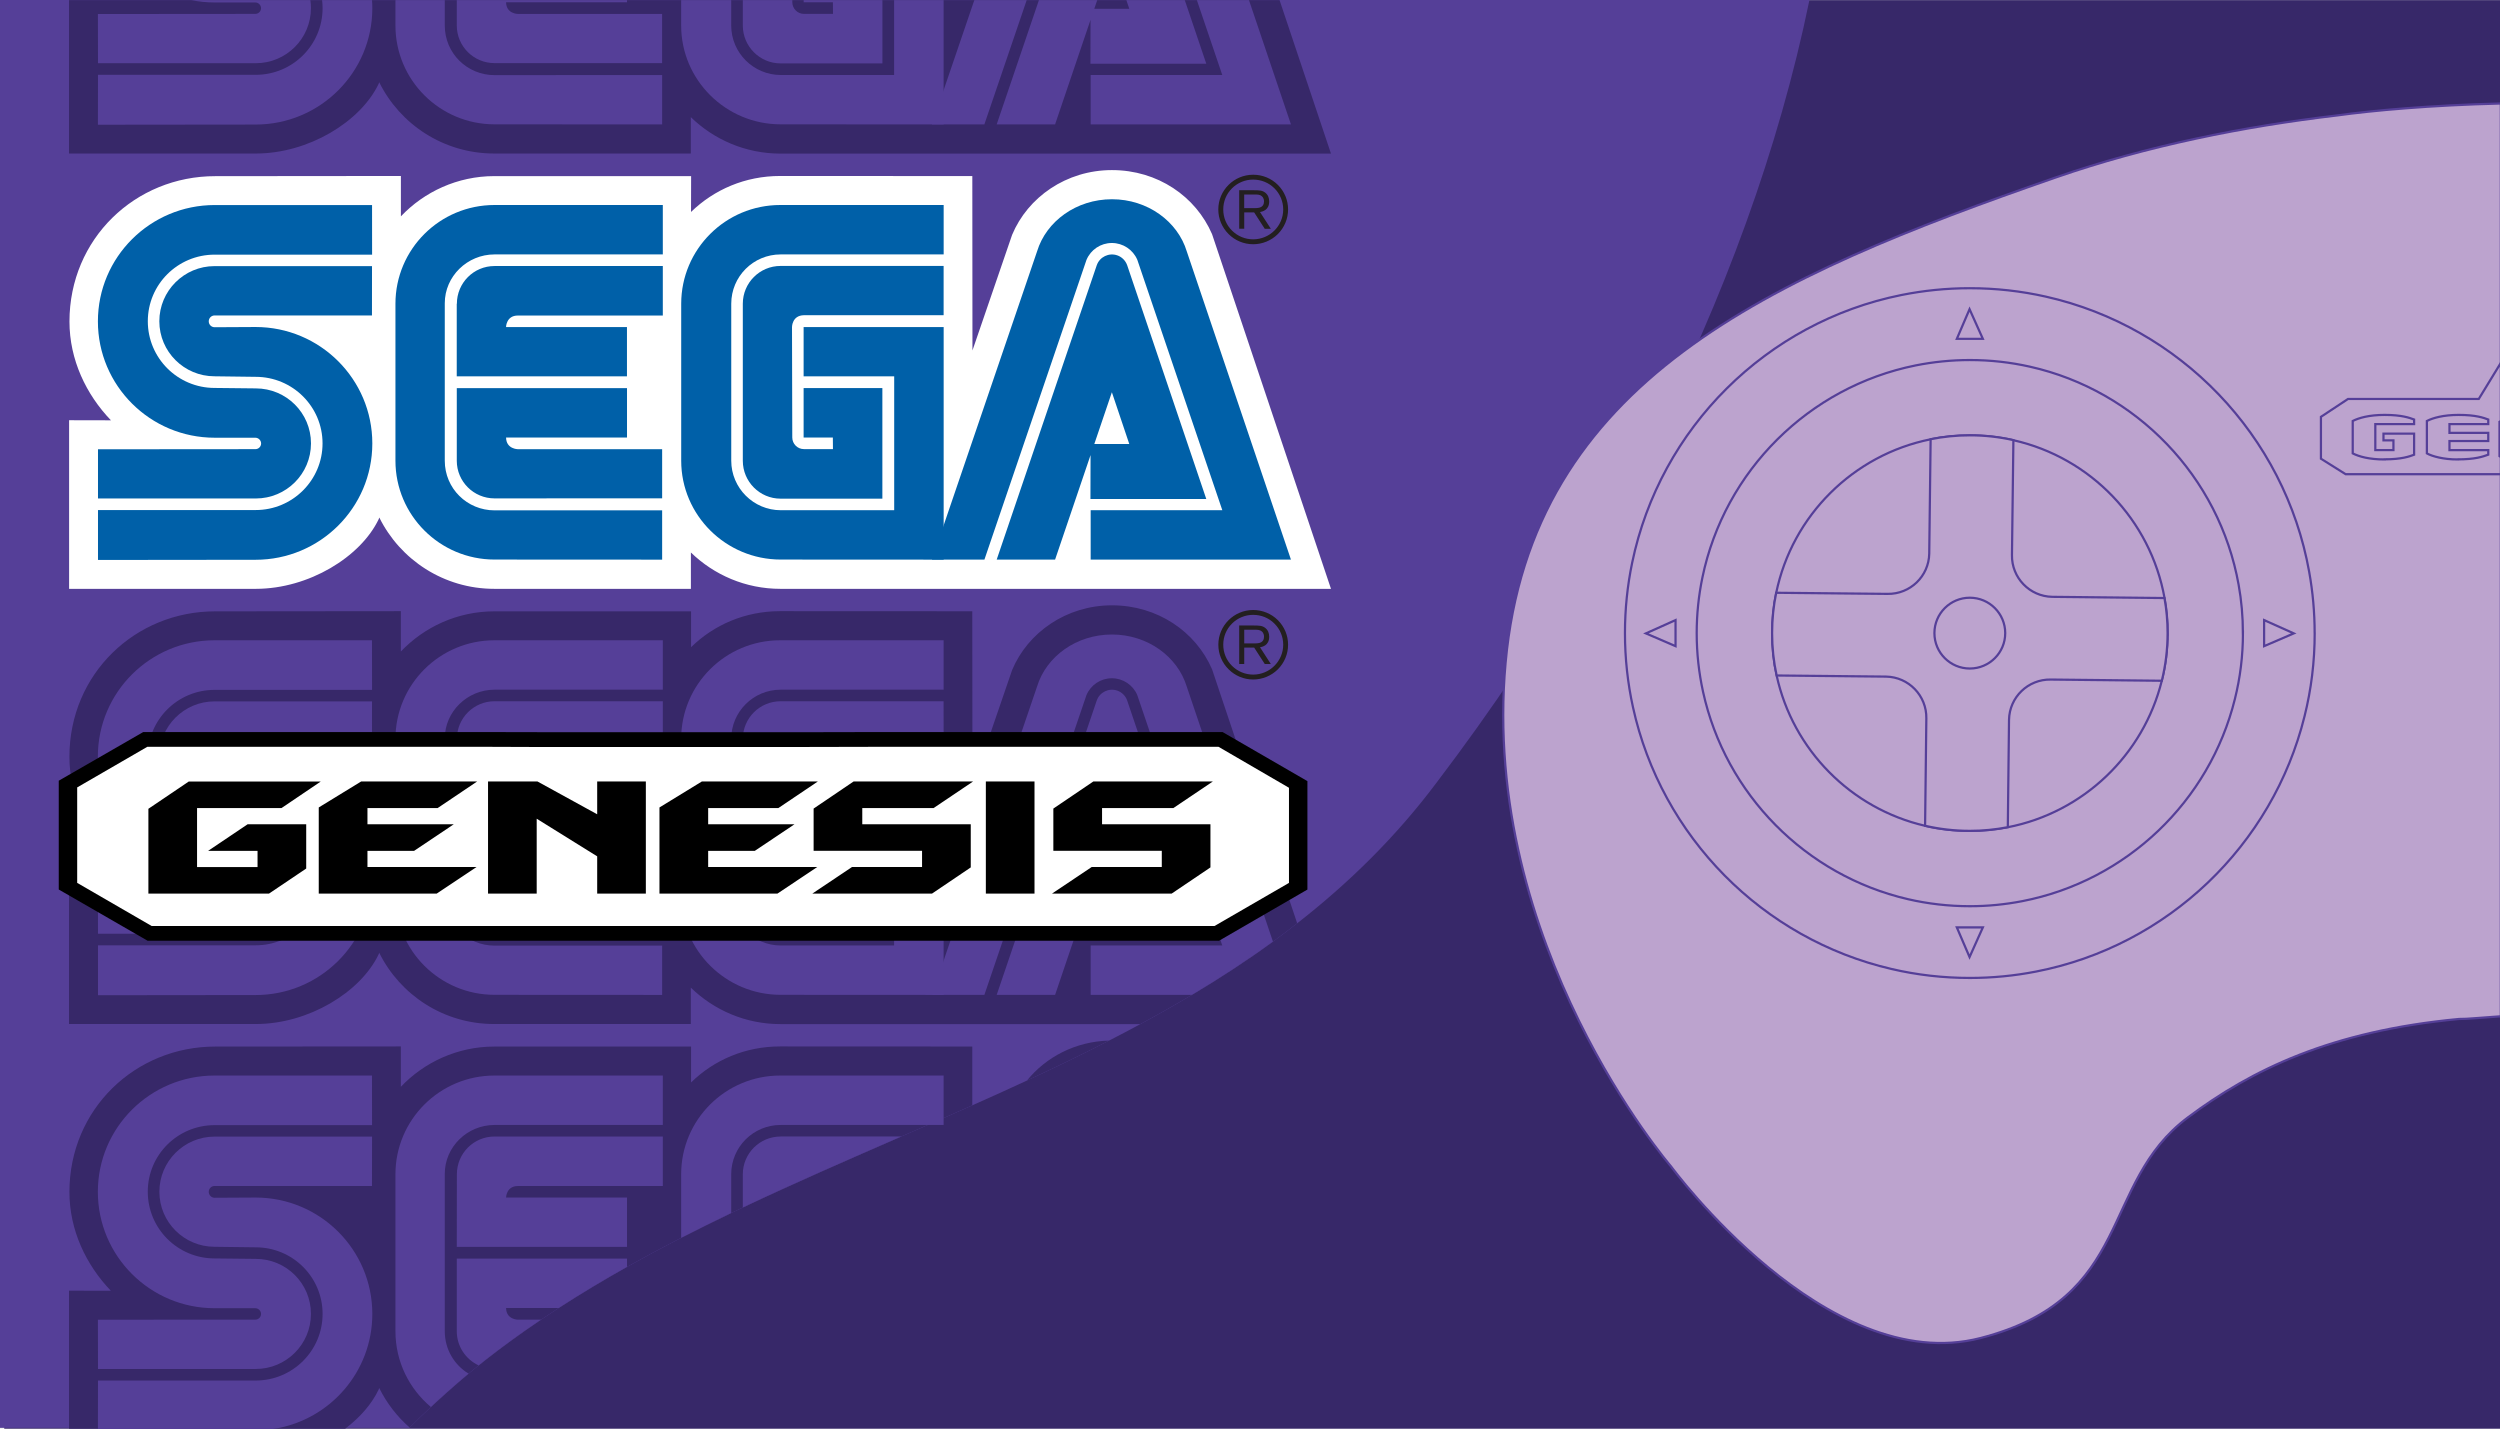
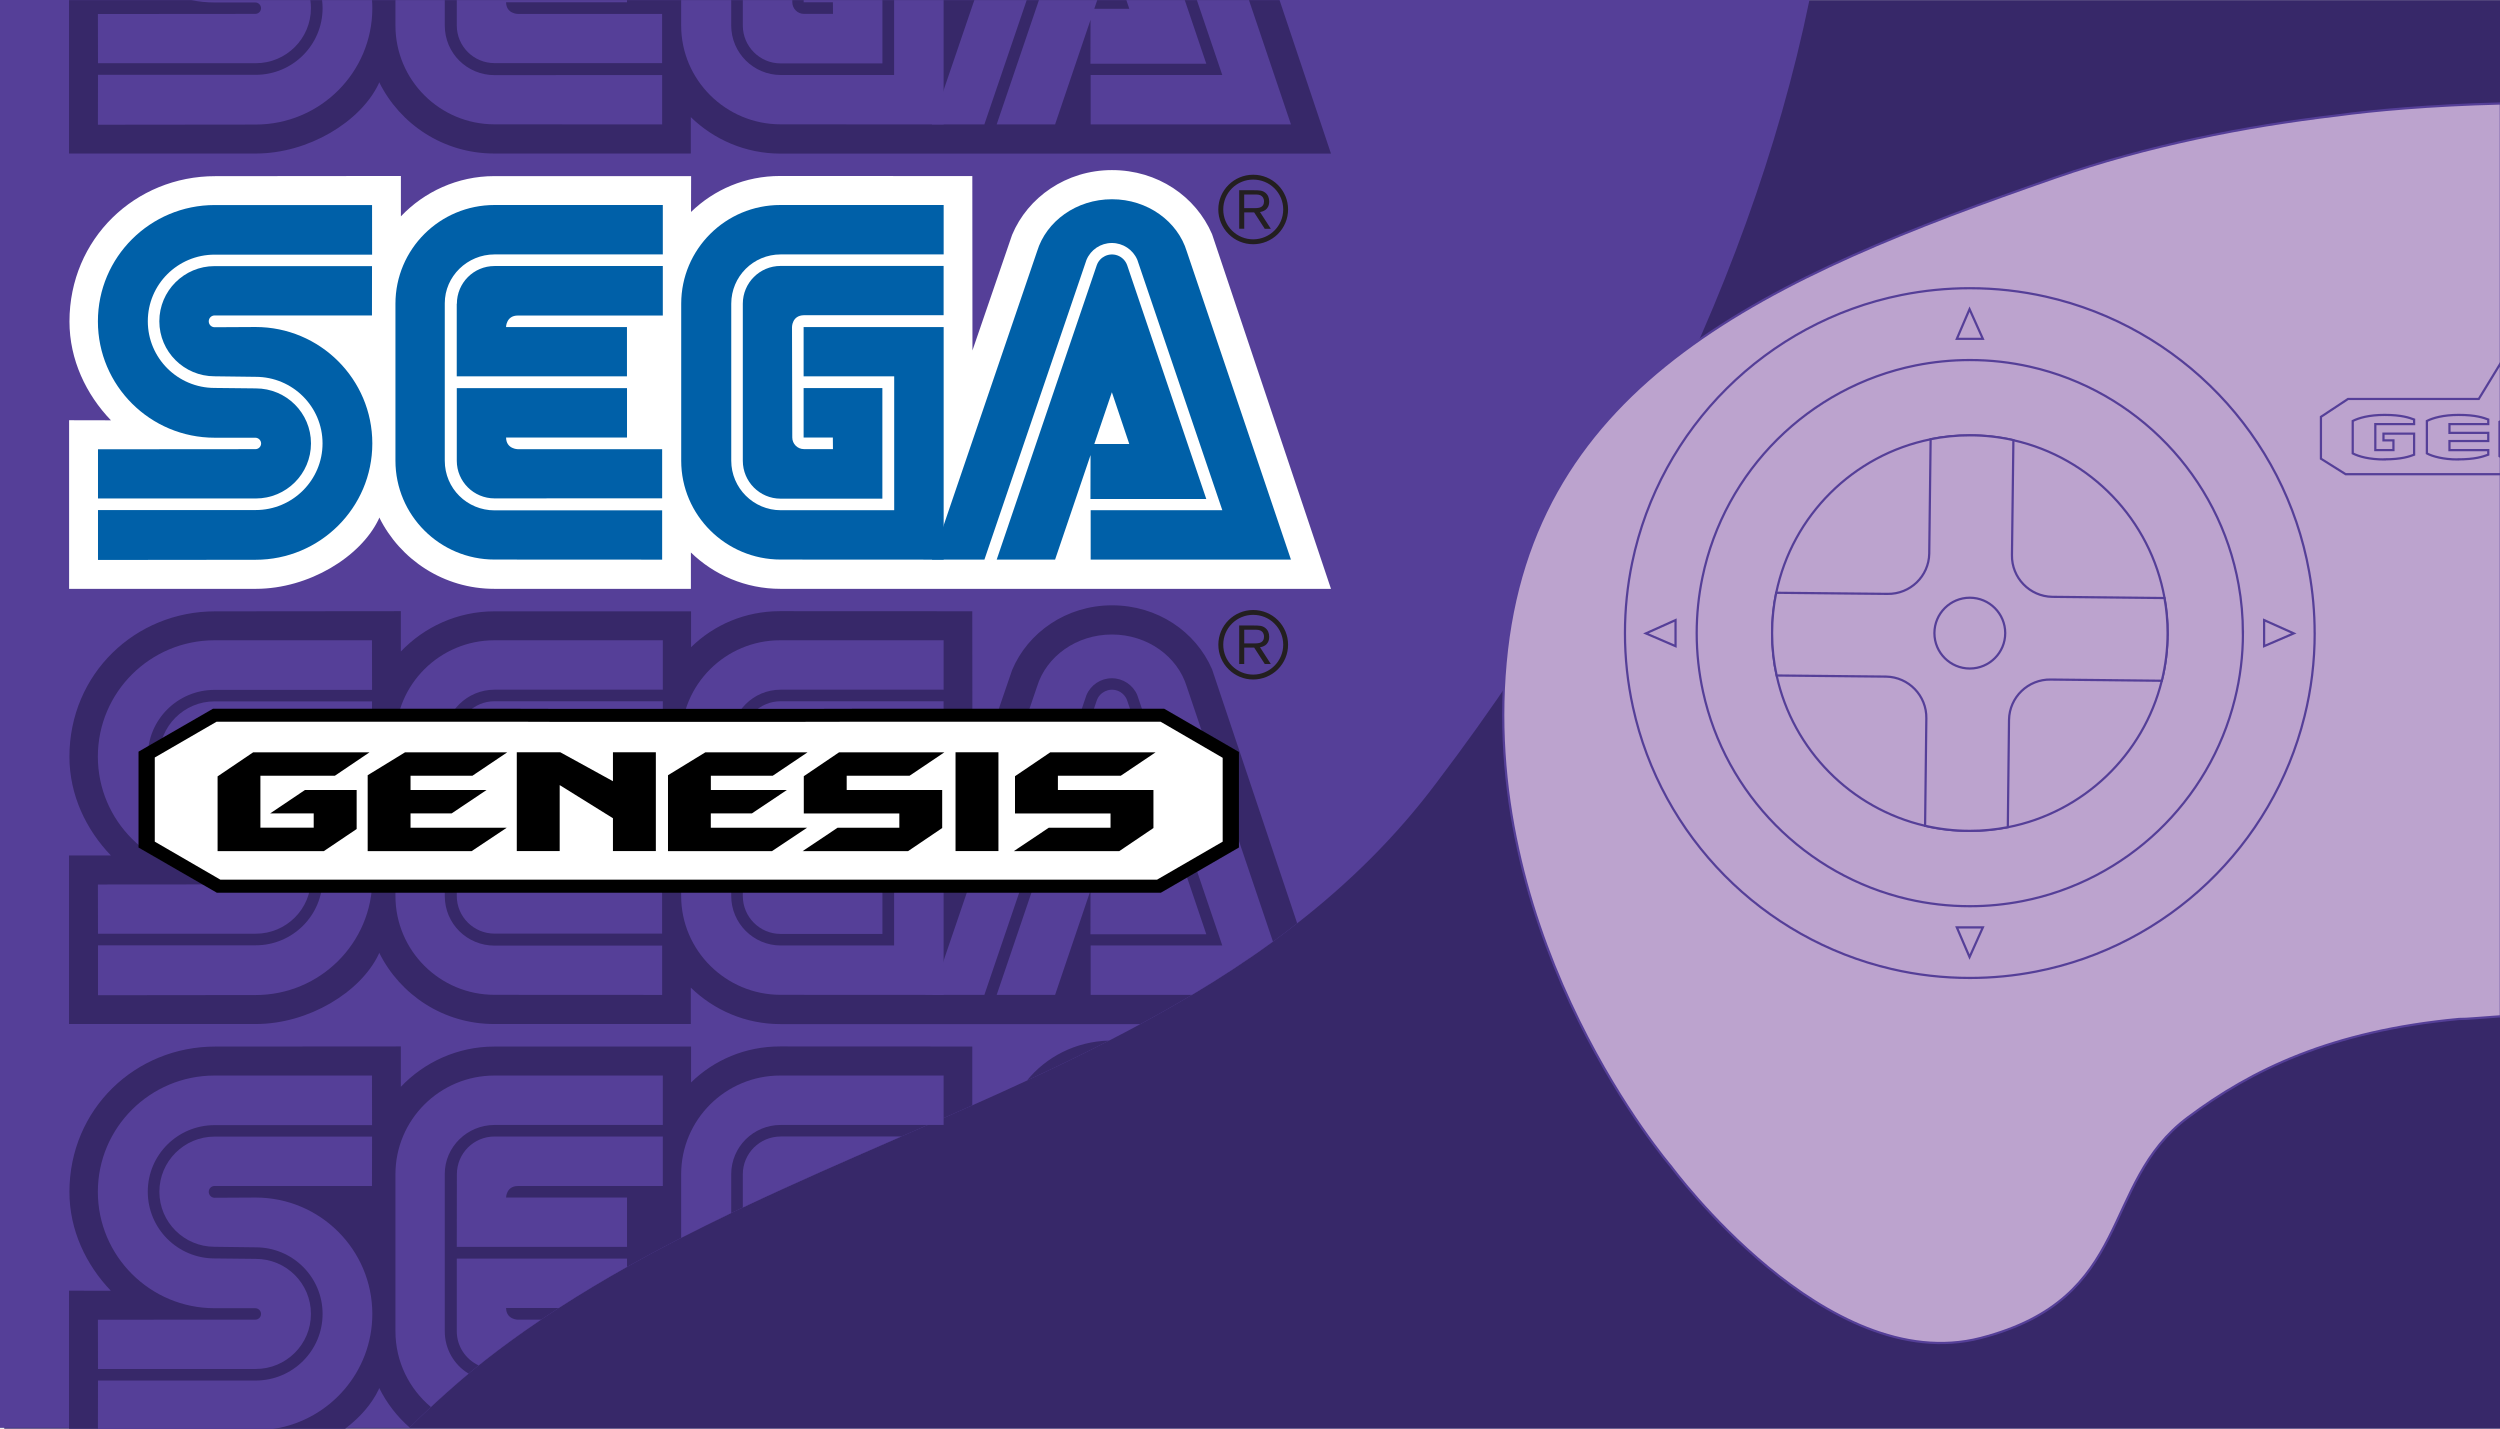
<svg xmlns="http://www.w3.org/2000/svg" id="Layer_1" data-name="Layer 1" viewBox="0 0 560 320">
  <defs>
-     <style>
-       .cls-1 {
-         fill: #372869;
-       }
- 
-       .cls-2, .cls-3 {
-         fill: #fff;
-       }
- 
-       .cls-3, .cls-4 {
-         fill-rule: evenodd;
-       }
- 
-       .cls-5 {
-         fill: #231f20;
-       }
- 
-       .cls-6 {
-         fill: #0060a8;
-       }
- 
-       .cls-7 {
-         fill: #bca3ce;
-         stroke: #553f98;
-         stroke-miterlimit: 10;
-         stroke-width: .5px;
-       }
- 
-       .cls-8 {
-         fill: #553f98;
-       }
-     </style>
+     <style>.cls-1{fill:#372869}.cls-4{fill-rule:evenodd}.cls-5{fill:#231f20}.cls-6{fill:#0060a8}.cls-7{fill:#bca3ce;stroke:#553f98;stroke-miterlimit:10;stroke-width:.5px}.cls-8{fill:#553f98}</style>
  </defs>
-   <rect class="cls-1" x=".95" y=".03" width="559.24" height="320" />
-   <path class="cls-8" d="M405.33-.07c-3.45,16.81-8.27,33.52-14.21,49.97-.77,2.13-1.56,4.26-2.37,6.39-3.15,8.31-6.59,16.53-10.28,24.66-5.58,12.29-11.73,24.36-18.35,36.11-.67,1.18-1.34,2.37-2.03,3.55-.49.88-1,1.74-1.5,2.61h-.01c-10.64,18.3-22.38,35.76-34.79,52.09-9.13,12.19-19.67,22.5-31.22,31.51-1.78,1.4-3.59,2.76-5.43,4.1-5.84,4.25-11.9,8.2-18.15,11.93-3.79,2.26-7.64,4.44-11.55,6.55-2.32,1.26-4.66,2.49-7.01,3.69-6.03,3.11-12.18,6.07-18.39,8.95-4.05,1.88-8.14,3.73-12.24,5.55-2.14.95-4.28,1.9-6.43,2.85-1.18.51-2.36,1.03-3.55,1.55-1.97.86-3.94,1.72-5.92,2.58-11.89,5.19-23.82,10.37-35.51,15.91-.87.41-1.74.83-2.6,1.24-3.77,1.81-7.51,3.66-11.21,5.55-4.09,2.1-8.14,4.27-12.13,6.51-5.2,2.92-10.31,5.98-15.3,9.21-1.33.86-2.65,1.73-3.96,2.62-.24.15-.47.31-.7.47-3.92,2.65-7.76,5.44-11.5,8.36-.6.46-1.19.93-1.77,1.41-.43.33-.85.68-1.28,1.03-.33.27-.66.54-.98.81-1.63,1.36-3.24,2.75-4.84,4.19-1.21,1.07-2.41,2.17-3.6,3.29-1.6,1.49-3.19,3.03-4.76,4.6-.02.02-.05.05-.07.07H-.19V-.07h405.52Z" />
-   <g>
-     <path class="cls-2" d="M154.74,123.74c5.19,5.04,12.27,8.16,20.07,8.16h123.33s-26.64-79.45-26.64-79.45c-3.64-8.44-12.17-14.35-22.42-14.35s-18.87,6.1-22.37,14.51l-8.88,25.89-.03-39.06-43.07-.02c-7.79,0-14.78,3.04-19.94,8.06l.02-8.03h-44.1c-8.21,0-15.68,3.5-20.91,9.01v-9.04l-41.56.04c-17.94-.02-32.66,14.01-32.68,32.55,0,8.59,3.75,16.37,9.29,22.14l-9.37-.02v37.77h41.88c11.77-.02,23.43-7.12,27.48-15.63l.12-.35c4.68,9.46,14.45,15.98,25.76,15.98h44.04v-8.16" />
-     <g>
-       <path class="cls-6" d="M21.93,125.43l35.31-.04c14.45,0,26.16-11.67,26.16-26.06s-11.71-26.08-26.16-26.08l-9.17.05c-.72,0-1.31-.59-1.31-1.32s.59-1.32,1.31-1.32h35.25s.01-11.05.01-11.05h-35.27c-6.82,0-12.37,5.54-12.37,12.35s5.55,12.33,12.37,12.33l9.21.12c8.28,0,14.98,6.68,14.98,14.91s-6.7,14.93-14.98,14.93H21.95v11.18Z" />
-       <path class="cls-6" d="M21.95,111.66h35.34c6.84,0,12.37-5.52,12.37-12.34s-5.53-12.32-12.37-12.32l-9.21-.1c-8.26,0-14.97-6.68-14.97-14.94s6.71-14.92,14.97-14.92h35.27s-.01-11.11-.01-11.11h-35.25c-14.43,0-26.16,11.66-26.16,26.06s11.72,26.06,26.16,26.06h9.12c.69.01,1.28.58,1.28,1.29s-.59,1.27-1.28,1.27l-35.26.03v11.02ZM110.78,114.32c-6.13,0-11.15-4.88-11.15-11.12v-35.28c0-6,5.02-10.93,11.15-10.93h37.69s0-11.07,0-11.07h-37.69c-12.27,0-22.2,9.9-22.2,22.12v35.16c0,12.22,9.94,22.14,22.2,22.14l37.54.02v-11.05s-37.54.01-37.54.01Z" />
-       <path class="cls-6" d="M102.34,68.05c0-4.67,3.76-8.46,8.44-8.46h37.69v11.09h-32.48c-2.6,0-2.64,2.58-2.64,2.58h27.09v11.04h-38.13v-16.26ZM110.78,111.64c-4.67,0-8.46-3.77-8.46-8.43v-16.27h38.13v11.07h-27.09c.04,2.6,2.64,2.61,2.64,2.61h32.32v11s-37.54.02-37.54.02ZM174.89,114.29c-6.1,0-11.09-4.98-11.09-11.09v-35.16c0-6.12,4.95-11.05,11.07-11.05h36.51v-11.07h-36.59c-12.26,0-22.2,9.9-22.2,22.12v35.16c0,12.22,10.02,22.14,22.28,22.14l36.51.02v-52.1h-31.37v11.04h20.29v29.99h-25.39Z" />
-       <path class="cls-6" d="M166.39,103.21c0,4.68,3.79,8.49,8.46,8.49h22.8v-24.78h-17.64v11.08h6.55l.02,2.6h-6.52c-1.42,0-2.59-1.18-2.59-2.6l-.06-24.75s0-2.57,2.62-2.64h31.34v-11.04s-36.52,0-36.52,0c-4.67,0-8.46,3.79-8.46,8.46v35.16M245.67,59.42c.66-1.88,2.72-2.87,4.6-2.22,1.04.36,1.85,1.18,2.22,2.22l17.72,52.36h-25.95l.03-12.32h8.67l-3.9-11.6-12.72,37.49h-13.08l22.41-65.93Z" />
-       <path class="cls-6" d="M273.79,114.29h-29.48v11.06h44.86l-23.33-69.03c-2.04-6.73-8.78-11.69-16.76-11.69s-14.71,4.93-16.77,11.66l-23.55,69.06h11.75l22.86-67.13c.96-2.3,3.2-3.79,5.69-3.79,2.48,0,4.73,1.49,5.7,3.77l19.04,56.09Z" />
-     </g>
-     <path class="cls-5" d="M280.71,54.71c2.07,0,4.06-.82,5.53-2.28,1.47-1.48,2.29-3.43,2.29-5.52s-.82-4.02-2.29-5.5c-1.47-1.46-3.46-2.28-5.53-2.27-4.3,0-7.81,3.48-7.81,7.77,0,2.09.82,4.04,2.3,5.52,1.46,1.46,3.44,2.28,5.5,2.28M274.01,46.91c0-1.78.69-3.47,1.96-4.73,1.26-1.25,2.96-1.96,4.74-1.95,1.8,0,3.49.69,4.76,1.95,1.26,1.25,1.97,2.96,1.97,4.73,0,3.7-3.02,6.7-6.73,6.7-1.78,0-3.47-.69-4.74-1.96-1.28-1.26-1.96-2.94-1.96-4.74Z" />
-     <path class="cls-5" d="M278.71,47.57v3.67h-1.13v-8.63h3.21c1.21.01,1.92.01,2.59.52.65.48.92,1.2.92,2,0,2.02-1.64,2.28-2.06,2.37l2.43,3.75h-1.37l-2.37-3.67h-2.23ZM278.71,46.62h2.29c.37,0,.71,0,1.05-.09.8-.19,1.09-.77,1.09-1.39,0-.23-.02-.81-.52-1.21-.45-.38-1.02-.36-1.69-.36h-2.23v3.05Z" />
-   </g>
-   <g>
-     <path class="cls-1" d="M298.14,34.41h-123.33c-7.81-.01-14.88-3.13-20.07-8.17v8.15h-44.04c-11.31,0-21.08-6.51-25.76-15.97l-.12.35c-4.06,8.51-15.72,15.61-27.48,15.62H15.46S15.46.03,15.46.03h271.16l11.52,34.38Z" />
-     <g>
-       <path class="cls-8" d="M83.4,1.84c0,14.39-11.71,26.06-26.16,26.06l-35.31.04.02-11.18h35.33c8.28,0,14.98-6.69,14.98-14.94,0-.61-.04-1.2-.11-1.79h11.18c.05.6.07,1.2.07,1.81Z" />
-       <path class="cls-8" d="M148.31,16.81l-37.53.02c-6.13,0-11.15-4.89-11.15-11.12V.03h-11.05v5.68c0,12.23,9.93,22.14,22.2,22.14l37.54.02v-11.06ZM69.52.03h-26.65c1.68.34,3.42.52,5.2.52h9.12c.7.01,1.28.58,1.28,1.29s-.58,1.27-1.28,1.27l-35.26.03.02,11.02h35.33c6.84,0,12.37-5.52,12.37-12.34,0-.61-.04-1.2-.13-1.79Z" />
-       <path class="cls-8" d="M200.28.03v16.77h-25.39c-6.11,0-11.1-4.98-11.1-11.09V.03h-11.21v5.68c0,12.23,10.02,22.14,22.28,22.14l36.51.02V.03h-11.09ZM116,3.12s-2.6-.01-2.64-2.61h27.09V.03h-38.13v5.68c0,4.66,3.79,8.43,8.46,8.43h37.53V3.12h-32.31Z" />
-       <path class="cls-8" d="M270.21,14.28L265.39.03h-13.08l.65,1.94h-7.84l.66-1.94h-13.06l-9.46,27.83h13.08l7.94-23.42-.02,9.84h25.95ZM180.02.03v.48h6.55l.02,2.6h-6.52c-1.42,0-2.59-1.18-2.59-2.6V.03h-11.09v5.68c0,4.68,3.79,8.49,8.47,8.49h22.8V.03h-17.64Z" />
-       <polygon class="cls-8" points="218.25 .03 229.98 .03 220.5 27.86 208.76 27.86 211.37 20.2 218.25 .03" />
-       <polygon class="cls-8" points="289.17 27.86 244.31 27.86 244.31 16.8 273.79 16.8 268.1 .03 279.77 .03 289.17 27.86" />
-     </g>
-   </g>
-   <g>
-     <path class="cls-1" d="M290.57,206.82c-1.78,1.4-3.59,2.76-5.43,4.1-5.84,4.25-11.9,8.2-18.15,11.93-3.79,2.26-7.64,4.44-11.55,6.55h-80.63c-7.81,0-14.88-3.13-20.07-8.17v8.15h-44.04c-11.31.01-21.08-6.51-25.76-15.97l-.12.35c-4.06,8.51-15.72,15.61-27.48,15.62H15.46s0-37.76,0-37.76h9.37c-5.53-5.76-9.28-13.54-9.28-22.13.02-18.54,14.74-32.57,32.68-32.55l41.56-.04v9.04c5.23-5.5,12.7-9,20.91-9h44.1v8.03c5.14-5.03,12.14-8.07,19.92-8.07l43.07.02.04,39.06,8.88-25.88c3.5-8.41,12.16-14.51,22.37-14.51s18.79,5.91,22.43,14.35l19.06,56.88Z" />
-     <g>
-       <path class="cls-8" d="M21.93,222.93l35.31-.04c14.45,0,26.16-11.67,26.16-26.06s-11.71-26.08-26.16-26.08l-9.17.05c-.72,0-1.31-.59-1.31-1.32s.59-1.32,1.31-1.32h35.25s.01-11.05.01-11.05h-35.27c-6.82,0-12.37,5.54-12.37,12.35s5.55,12.33,12.37,12.33l9.21.12c8.28,0,14.98,6.68,14.98,14.91s-6.7,14.93-14.98,14.93H21.95v11.18Z" />
-       <path class="cls-8" d="M110.78,154.49h37.69s0-11.07,0-11.07h-37.69c-12.27,0-22.2,9.9-22.2,22.13v35.15c0,12.23,9.93,22.14,22.2,22.14l37.54.02v-11.05s-37.54.01-37.54.01c-6.13,0-11.15-4.88-11.15-11.12v-35.28c0-5.99,5.02-10.93,11.15-10.93ZM57.28,184.49l-9.21-.1c-8.27,0-14.97-6.68-14.97-14.94s6.7-14.92,14.97-14.92h35.27s-.02-11.11-.02-11.11h-35.25c-14.43,0-26.15,11.66-26.15,26.06s11.72,26.06,26.15,26.06l9.12.02c.7,0,1.28.56,1.28,1.28s-.58,1.26-1.28,1.26l-35.26.03.02,11.02h35.33c6.84,0,12.37-5.52,12.37-12.34s-5.53-12.32-12.37-12.32Z" />
-       <path class="cls-8" d="M174.86,154.49h36.51v-11.07h-36.6c-12.26,0-22.19,9.9-22.19,22.13v35.15c0,12.23,10.02,22.14,22.28,22.14l36.51.02v-52.1h-31.38v11.04h20.29v29.99h-25.39c-6.11,0-11.1-4.98-11.1-11.09v-35.15c0-6.12,4.96-11.06,11.07-11.06ZM116,198.11s-2.6-.01-2.64-2.61h27.09v-11.07h-38.13v16.27c0,4.66,3.79,8.43,8.46,8.43h37.53v-11.02h-32.31ZM116,168.18h32.47v-11.1h-37.69c-4.68,0-8.44,3.79-8.44,8.47l-.02,16.25h38.13v-11.04h-27.09s.04-2.58,2.64-2.58Z" />
-       <path class="cls-8" d="M270.21,209.27l-17.72-52.35c-.36-1.04-1.18-1.85-2.21-2.22-1.89-.66-3.95.34-4.61,2.22l-22.41,65.93h13.08l7.94-23.42-.02,9.84h25.95ZM249.06,185.35l3.9,11.61h-7.84l3.94-11.61ZM180.02,195.5h6.55l.02,2.6h-6.52c-1.42,0-2.59-1.18-2.59-2.6l-.06-24.75s0-2.57,2.62-2.64h31.34l-.02-11.03h-36.5c-4.68,0-8.47,3.79-8.47,8.47v35.15c0,4.69,3.79,8.5,8.47,8.5h22.8v-24.78h-17.64v11.08Z" />
-       <path class="cls-8" d="M285.14,210.92c-5.84,4.25-11.9,8.2-18.15,11.93h-22.68v-11.06h29.48l-19.04-56.09c-.97-2.28-3.21-3.77-5.7-3.77s-4.73,1.49-5.69,3.79l-22.86,67.13h-11.74l2.61-7.66,20.93-61.4c2.06-6.73,8.78-11.66,16.77-11.66s14.72,4.95,16.77,11.69l19.3,57.1Z" />
-     </g>
-     <path class="cls-5" d="M286.24,138.91c-1.47-1.46-3.46-2.27-5.53-2.27-4.29,0-7.8,3.48-7.8,7.77,0,2.09.81,4.04,2.3,5.52,1.46,1.46,3.44,2.28,5.5,2.28s4.06-.82,5.53-2.28c1.47-1.48,2.29-3.43,2.29-5.52s-.82-4.02-2.29-5.5ZM280.71,151.11c-1.78,0-3.46-.7-4.74-1.96-1.28-1.27-1.96-2.95-1.96-4.74s.69-3.47,1.96-4.73c1.26-1.26,2.97-1.96,4.74-1.95,1.81,0,3.49.68,4.76,1.95,1.26,1.25,1.97,2.95,1.97,4.73,0,3.69-3.02,6.7-6.73,6.7Z" />
-     <path class="cls-5" d="M282.24,144.99c.42-.08,2.06-.34,2.06-2.36,0-.8-.27-1.52-.92-2-.67-.51-1.38-.51-2.59-.52h-3.21v8.63h1.13v-3.67h2.23l2.37,3.67h1.36l-2.43-3.75ZM281.01,144.12h-2.3v-3.06h2.23c.67,0,1.24-.01,1.69.37.49.4.51.98.51,1.21,0,.62-.28,1.2-1.08,1.39-.34.09-.69.09-1.05.09Z" />
-   </g>
-   <g>
-     <path class="cls-1" d="M217.8,247.59c-2.14.95-4.28,1.9-6.43,2.85v1.55h-3.55c-1.97.86-3.94,1.72-5.92,2.58-11.89,5.19-23.82,10.37-35.51,15.91-.87.41-1.74.83-2.6,1.24-3.77,1.81-7.51,3.66-11.21,5.55-4.09,2.1-8.14,4.27-12.13,6.51-5.2,2.92-10.31,5.98-15.3,9.21-1.33.86-2.65,1.73-3.96,2.62-.24.15-.47.31-.7.47-3.92,2.65-7.76,5.44-11.5,8.36-.6.46-1.19.93-1.77,1.41-.43.33-.85.68-1.28,1.03-.33.27-.66.54-.98.81-1.63,1.36-3.24,2.75-4.84,4.19-1.21,1.07-2.41,2.17-3.6,3.29-1.6,1.49-3.19,3.03-4.76,4.6-2.82-2.46-5.15-5.48-6.82-8.86l-.12.35c-1.5,3.15-4.05,6.11-7.26,8.58-.08.06-.17.13-.25.19h-15.75c-1.4.24-2.85.36-4.32.36l-35.31.03v-.39h-6.47v-30.92l9.37.02c-5.53-5.77-9.28-13.56-9.28-22.14.02-18.55,14.74-32.57,32.68-32.56l41.56-.03v9.04c5.23-5.5,12.7-9.01,20.91-9.01h44.1v8.03c5.14-5.02,12.14-8.06,19.92-8.06l43.07.02v13.17Z" />
-     <path class="cls-1" d="M248.43,233.09c-6.03,3.11-12.18,6.07-18.39,8.95,4.25-5.26,10.87-8.76,18.39-8.95Z" />
-     <g>
-       <path class="cls-8" d="M83.4,294.33c0,12.91-9.44,23.65-21.84,25.7-1.4.24-2.85.36-4.32.36l-35.31.03v-.39l.02-10.79h35.33c8.28,0,14.98-6.69,14.98-14.93s-6.7-14.91-14.98-14.91l-9.21-.12c-6.82,0-12.37-5.52-12.37-12.33s5.55-12.35,12.37-12.35h35.27l-.02,11.06h-35.25c-.72-.01-1.31.58-1.31,1.31s.59,1.33,1.31,1.33l9.17-.05c14.45,0,26.16,11.67,26.16,26.08Z" />
-       <path class="cls-8" d="M57.28,281.99l-9.21-.1c-8.27,0-14.97-6.69-14.97-14.95s6.7-14.91,14.97-14.91h35.27s-.02-11.11-.02-11.11h-35.25c-14.43,0-26.15,11.66-26.15,26.05s11.72,26.07,26.15,26.07h9.12c.7.01,1.28.58,1.28,1.29s-.58,1.27-1.28,1.27l-35.26.02.02,11.03h35.33c6.84,0,12.37-5.52,12.37-12.34s-5.53-12.32-12.37-12.32ZM110.78,240.92c-12.27,0-22.2,9.9-22.2,22.12v35.16c0,6.81,3.09,12.9,7.94,16.97,1.19-1.12,2.39-2.22,3.6-3.29,1.6-1.44,3.21-2.83,4.84-4.19-3.19-1.93-5.33-5.42-5.33-9.49v-35.28c0-6,5.02-10.93,11.15-10.93h37.69s0-11.07,0-11.07h-37.69Z" />
-       <path class="cls-8" d="M116,265.67h32.47v-11.09h-37.69c-4.68,0-8.44,3.79-8.44,8.46l-.02,16.26h38.13v-11.05h-27.09s.04-2.58,2.64-2.58ZM102.32,281.93v16.27c0,3.39,2.01,6.31,4.9,7.65.58-.48,1.17-.95,1.77-1.41,3.74-2.92,7.58-5.71,11.5-8.36.23-.16.46-.32.7-.47h-5.19s-2.6-.01-2.64-2.62h11.79c4.99-3.23,10.1-6.29,15.3-9.21v-1.85h-38.13ZM174.77,240.92c-12.26,0-22.19,9.9-22.19,22.12v14.23c3.7-1.89,7.44-3.74,11.21-5.55v-8.68c0-6.12,4.96-11.05,11.07-11.05h36.51v-11.07h-36.6Z" />
-       <path class="cls-8" d="M174.86,254.58c-4.68,0-8.47,3.79-8.47,8.46v7.44c11.69-5.54,23.62-10.72,35.51-15.91h-27.04Z" />
-     </g>
-   </g>
-   <g>
-     <path class="cls-4" d="M273.04,210.74l19.82-11.48v-24.29l-19-10.99h-77.65l-13.96.03h-59.72l-14.04-.03H32.08l-18.92,10.9v24.37l19.91,11.48h239.96Z" />
-     <path class="cls-3" d="M17.3,197.77l16.68,9.66h238.06l16.69-9.66v-21.31l-15.77-9.17h-78.39l-17.27.04h-56.26l-10.82-.04H32.99l-15.7,9.09v21.39Z" />
-     <path class="cls-4" d="M193.16,184.64h24.29v9.66l-8.67,5.86h-26.81l8.88-5.95h15.69v-3.63h-24.29v-9.46l8.96-6.07h26.76l-8.84,5.95h-15.98v3.64ZM220.83,175.05h10.9v25.11h-10.9v-25.11ZM246.85,184.64h24.29v9.66l-8.68,5.86h-26.8l8.88-5.95h15.7v-3.63h-24.29v-9.46l8.96-6.07h26.77l-8.84,5.95h-15.98v3.64Z" />
-     <path class="cls-4" d="M158.63,194.22v-3.63h10.45l8.88-5.95h-19.33v-3.64h15.73l8.84-5.95h-25.98l-9.5,5.82v19.29h26.43l8.92-5.95h-24.45ZM82.31,194.22v-3.63h10.45l8.88-5.95h-19.33v-3.64h15.73l8.84-5.95h-25.98l-9.5,5.82v19.29h26.43l8.92-5.95h-24.45ZM133.77,191.82l-13.55-8.43v16.77h-10.9v-25.11h11.07l13.38,7.35v-7.35h10.9v25.11h-10.9v-8.34ZM44.14,181v13.22h13.55v-3.63h-11.07l8.84-5.95h13.13v9.91l-8.34,5.62h-27.01v-19l9.04-6.11h29.57l-8.8,5.95h-18.92Z" />
-   </g>
-   <g>
-     <path class="cls-7" d="M523.57,25.85c7.89-1.09,20.75-2.27,36.62-2.67v204.47c-2,.13-4.03.28-6.11.45-1.08.1-2.17.14-3.26.15-28.74,2.7-46.47,11.39-60.73,22.05-19.91,14.87-11.9,40.5-46.45,49.42-34.55,8.92-69.33-38.44-69.33-38.44,0,0-42.78-49.65-37.06-112.8s59.25-86.49,123.09-108.68c20.6-7.16,42.39-11.49,63.23-13.95Z" />
-     <path class="cls-7" d="M518.49,141.82c0,6.42-.78,12.65-2.27,18.61-7.16,28.96-30.66,51.47-60.14,57.2-4.8.94-9.76,1.43-14.84,1.43-6,0-11.86-.68-17.47-1.99-28.92-6.69-51.63-29.63-57.99-58.68-1.17-5.34-1.79-10.88-1.79-16.57,0-5.39.55-10.66,1.61-15.75,6.25-30.18,30.09-53.91,60.33-59.99,4.95-.99,10.06-1.52,15.3-1.52,5.85,0,11.54.65,17.01,1.88,30.1,6.76,53.56,31.1,59.02,61.67.8,4.45,1.22,9.03,1.22,13.7h0Z" />
-     <path class="cls-7" d="M502.42,141.82c0,5.08-.62,10.02-1.8,14.74-5.67,22.94-24.28,40.76-47.63,45.3-3.81.74-7.73,1.13-11.75,1.13-4.75,0-9.39-.54-13.84-1.57-22.9-5.3-40.89-23.46-45.92-46.47-.93-4.23-1.42-8.62-1.42-13.12,0-4.27.44-8.45,1.28-12.47,4.95-23.9,23.83-42.69,47.78-47.51,3.92-.78,7.97-1.2,12.12-1.2,4.63,0,9.14.51,13.47,1.49,23.83,5.35,42.42,24.63,46.74,48.84.64,3.52.96,7.15.96,10.85h0Z" />
-     <path class="cls-7" d="M485.54,141.82c0,3.68-.45,7.26-1.3,10.67-4.11,16.61-17.58,29.52-34.49,32.81-2.76.54-5.6.82-8.51.82-3.44,0-6.8-.39-10.02-1.14-16.59-3.84-29.61-16.99-33.25-33.65-.67-3.06-1.02-6.24-1.02-9.5,0-3.09.32-6.12.92-9.03,3.58-17.31,17.26-30.92,34.6-34.4,2.84-.57,5.77-.87,8.78-.87,3.35,0,6.62.37,9.76,1.08,17.26,3.88,30.72,17.83,33.85,35.37.46,2.55.7,5.18.7,7.86h0Z" />
-     <path class="cls-7" d="M485.54,141.82c0,3.68-.45,7.26-1.3,10.67l-24.87-.27c-5.08-.09-9.26,3.95-9.35,9.02l-.27,24.05c-2.76.54-5.6.82-8.51.82-3.44,0-6.8-.39-10.02-1.14l.28-24.06c.09-5.07-3.95-9.26-9.02-9.35l-24.51-.25c-.67-3.06-1.02-6.24-1.02-9.5,0-3.09.32-6.12.92-9.03l24.93.25c5.08.09,9.26-3.95,9.35-9.02l.31-25.63c2.84-.57,5.77-.87,8.78-.87,3.35,0,6.62.37,9.76,1.08l-.32,25.75c-.09,5.07,3.95,9.26,9.02,9.35l25.14.27c.46,2.55.7,5.18.7,7.86h0Z" />
-     <g>
-       <polygon class="cls-7" points="555.24 89.37 560.19 81.27 560.19 106.22 525.42 106.22 519.89 102.75 519.89 93.37 525.95 89.37 555.24 89.37" />
-       <g>
-         <path class="cls-7" d="M534.14,102.92c-3.48,0-5.78-.67-7.13-1.36v-7.26c1.36-.68,3.65-1.36,7.13-1.36,3.85,0,5.59.65,6.62,1.03v1.03h-8.69v5.82h4.06v-2.18h-2.23v-1.51h6.86v4.73c-1.03.38-2.77,1.03-6.62,1.03h0Z" />
-         <path class="cls-7" d="M550.51,102.92c-3.18,0-5.7-.7-6.89-1.36v-7.26c1.36-.68,3.65-1.36,7.13-1.36,3.85,0,5.59.65,6.62,1.03v1.03h-8.69v1.96h8.69v1.83h-8.69v2.04h8.69v1.02c-1.26.45-2.93,1.05-6.86,1.05h0Z" />
-         <path class="cls-7" d="M560.19,94.29v8.08c-.2-.1-.3-.17-.3-.17v-7.74s.1-.07.3-.17Z" />
-       </g>
-     </g>
-     <circle class="cls-7" cx="441.24" cy="141.82" r="7.93" />
-     <polygon class="cls-7" points="441.18 214.38 444.16 207.74 438.33 207.74 441.18 214.38" />
-     <polygon class="cls-7" points="441.18 69.26 444.16 75.9 438.33 75.9 441.18 69.26" />
-     <polygon class="cls-7" points="513.8 141.88 507.16 138.9 507.16 144.74 513.8 141.88" />
-     <polygon class="cls-7" points="368.68 141.88 375.32 138.9 375.32 144.74 368.68 141.88" />
-   </g>
+   <path d="M.95.03h559.24v320H.95z" class="cls-1" />
+   <path d="M405.33-.07c-3.45 16.81-8.27 33.52-14.21 49.97q-1.155 3.195-2.37 6.39c-3.15 8.31-6.59 16.53-10.28 24.66a467 467 0 0 1-18.35 36.11c-.67 1.18-1.34 2.37-2.03 3.55-.49.88-1 1.74-1.5 2.61h-.01c-10.64 18.3-22.38 35.76-34.79 52.09-9.13 12.19-19.67 22.5-31.22 31.51-1.78 1.4-3.59 2.76-5.43 4.1-5.84 4.25-11.9 8.2-18.15 11.93-3.79 2.26-7.64 4.44-11.55 6.55-2.32 1.26-4.66 2.49-7.01 3.69-6.03 3.11-12.18 6.07-18.39 8.95-4.05 1.88-8.14 3.73-12.24 5.55-2.14.95-4.28 1.9-6.43 2.85-1.18.51-2.36 1.03-3.55 1.55-1.97.86-3.94 1.72-5.92 2.58-11.89 5.19-23.82 10.37-35.51 15.91-.87.41-1.74.83-2.6 1.24a508 508 0 0 0-11.21 5.55c-4.09 2.1-8.14 4.27-12.13 6.51-5.2 2.92-10.31 5.98-15.3 9.21-1.33.86-2.65 1.73-3.96 2.62-.24.15-.47.31-.7.47-3.92 2.65-7.76 5.44-11.5 8.36q-.9.69-1.77 1.41c-.43.33-.85.68-1.28 1.03-.33.27-.66.54-.98.81-1.63 1.36-3.24 2.75-4.84 4.19-1.21 1.07-2.41 2.17-3.6 3.29-1.6 1.49-3.19 3.03-4.76 4.6l-.07.07H-.19V-.07z" class="cls-8" />
+   <path d="M154.74 123.74c5.19 5.04 12.27 8.16 20.07 8.16h123.33L271.5 52.45c-3.64-8.44-12.17-14.35-22.42-14.35s-18.87 6.1-22.37 14.51l-8.88 25.89-.03-39.06-43.07-.02c-7.79 0-14.78 3.04-19.94 8.06l.02-8.03h-44.1c-8.21 0-15.68 3.5-20.91 9.01v-9.04l-41.56.04c-17.94-.02-32.66 14.01-32.68 32.55 0 8.59 3.75 16.37 9.29 22.14l-9.37-.02v37.77h41.88c11.77-.02 23.43-7.12 27.48-15.63l.12-.35c4.68 9.46 14.45 15.98 25.76 15.98h44.04v-8.16" style="fill:#fff" />
+   <path d="m21.93 125.43 35.31-.04c14.45 0 26.16-11.67 26.16-26.06S71.69 73.25 57.24 73.25l-9.17.05c-.72 0-1.31-.59-1.31-1.32s.59-1.32 1.31-1.32h35.25l.01-11.05H48.06c-6.82 0-12.37 5.54-12.37 12.35s5.55 12.33 12.37 12.33l9.21.12c8.28 0 14.98 6.68 14.98 14.91s-6.7 14.93-14.98 14.93H21.95v11.18Z" class="cls-6" />
+   <path d="M21.95 111.66h35.34c6.84 0 12.37-5.52 12.37-12.34S64.13 87 57.29 87l-9.21-.1c-8.26 0-14.97-6.68-14.97-14.94s6.71-14.92 14.97-14.92h35.27l-.01-11.11H48.09c-14.43 0-26.16 11.66-26.16 26.06s11.72 26.06 26.16 26.06h9.12c.69.01 1.28.58 1.28 1.29s-.59 1.27-1.28 1.27l-35.26.03zm88.83 2.66c-6.13 0-11.15-4.88-11.15-11.12V67.92c0-6 5.02-10.93 11.15-10.93h37.69V45.92h-37.69c-12.27 0-22.2 9.9-22.2 22.12v35.16c0 12.22 9.94 22.14 22.2 22.14l37.54.02v-11.05z" class="cls-6" />
+   <path d="M102.34 68.05c0-4.67 3.76-8.46 8.44-8.46h37.69v11.09h-32.48c-2.6 0-2.64 2.58-2.64 2.58h27.09V84.3h-38.13V68.04Zm8.44 43.59c-4.67 0-8.46-3.77-8.46-8.43V86.94h38.13v11.07h-27.09c.04 2.6 2.64 2.61 2.64 2.61h32.32v11zm64.11 2.65c-6.1 0-11.09-4.98-11.09-11.09V68.04c0-6.12 4.95-11.05 11.07-11.05h36.51V45.92h-36.59c-12.26 0-22.2 9.9-22.2 22.12v35.16c0 12.22 10.02 22.14 22.28 22.14l36.51.02v-52.1h-31.37V84.3h20.29v29.99h-25.39Z" class="cls-6" />
+   <path d="M166.39 103.21c0 4.68 3.79 8.49 8.46 8.49h22.8V86.92h-17.64V98h6.55l.02 2.6h-6.52c-1.42 0-2.59-1.18-2.59-2.6l-.06-24.75s0-2.57 2.62-2.64h31.34V59.57h-36.52c-4.67 0-8.46 3.79-8.46 8.46v35.16m79.28-43.77a3.623 3.623 0 0 1 4.6-2.22 3.62 3.62 0 0 1 2.22 2.22l17.72 52.36h-25.95l.03-12.32h8.67l-3.9-11.6-12.72 37.49h-13.08z" class="cls-6" />
+   <path d="M273.79 114.29h-29.48v11.06h44.86l-23.33-69.03c-2.04-6.73-8.78-11.69-16.76-11.69s-14.71 4.93-16.77 11.66l-23.55 69.06h11.75l22.86-67.13c.96-2.3 3.2-3.79 5.69-3.79 2.48 0 4.73 1.49 5.7 3.77l19.04 56.09Z" class="cls-6" />
+   <path d="M280.71 54.71c2.07 0 4.06-.82 5.53-2.28 1.47-1.48 2.29-3.43 2.29-5.52s-.82-4.02-2.29-5.5a7.8 7.8 0 0 0-5.53-2.27c-4.3 0-7.81 3.48-7.81 7.77 0 2.09.82 4.04 2.3 5.52a7.78 7.78 0 0 0 5.5 2.28m-6.69-7.8c0-1.78.69-3.47 1.96-4.73a6.68 6.68 0 0 1 4.74-1.95c1.8 0 3.49.69 4.76 1.95a6.68 6.68 0 0 1 1.97 4.73c0 3.7-3.02 6.7-6.73 6.7-1.78 0-3.47-.69-4.74-1.96-1.28-1.26-1.96-2.94-1.96-4.74" class="cls-5" />
+   <path d="M278.71 47.57v3.67h-1.13v-8.63h3.21c1.21.01 1.92.01 2.59.52.65.48.92 1.2.92 2 0 2.02-1.64 2.28-2.06 2.37l2.43 3.75h-1.37l-2.37-3.67h-2.23Zm0-.95H281c.37 0 .71 0 1.05-.09.8-.19 1.09-.77 1.09-1.39 0-.23-.02-.81-.52-1.21-.45-.38-1.02-.36-1.69-.36h-2.23v3.05Z" class="cls-5" />
+   <path d="M298.14 34.41H174.81c-7.81-.01-14.88-3.13-20.07-8.17v8.15H110.7c-11.31 0-21.08-6.51-25.76-15.97l-.12.35c-4.06 8.51-15.72 15.61-27.48 15.62H15.46V.03h271.16z" class="cls-1" />
+   <path d="M83.4 1.84c0 14.39-11.71 26.06-26.16 26.06l-35.31.04.02-11.18h35.33c8.28 0 14.98-6.69 14.98-14.94 0-.61-.04-1.2-.11-1.79h11.18c.05.6.07 1.2.07 1.81" class="cls-8" />
+   <path d="m148.31 16.81-37.53.02c-6.13 0-11.15-4.89-11.15-11.12V.03H88.58v5.68c0 12.23 9.93 22.14 22.2 22.14l37.54.02V16.81ZM69.52.03H42.87c1.68.34 3.42.52 5.2.52h9.12c.7.01 1.28.58 1.28 1.29s-.58 1.27-1.28 1.27l-35.26.03.02 11.02h35.33c6.84 0 12.37-5.52 12.37-12.34 0-.61-.04-1.2-.13-1.79" class="cls-8" />
+   <path d="M200.28.03V16.8h-25.39c-6.11 0-11.1-4.98-11.1-11.09V.03h-11.21v5.68c0 12.23 10.02 22.14 22.28 22.14l36.51.02V.03zM116 3.12s-2.6-.01-2.64-2.61h27.09V.03h-38.13v5.68c0 4.66 3.79 8.43 8.46 8.43h37.53V3.12z" class="cls-8" />
+   <path d="M270.21 14.28 265.39.03h-13.08l.65 1.94h-7.84l.66-1.94h-13.06l-9.46 27.83h13.08l7.94-23.42-.02 9.84zM180.02.03v.48h6.55l.02 2.6h-6.52c-1.42 0-2.59-1.18-2.59-2.6V.03h-11.09v5.68c0 4.68 3.79 8.49 8.47 8.49h22.8V.03zm38.23 0h11.73l-9.48 27.83h-11.74l2.61-7.66z" class="cls-8" />
+   <path d="M289.17 27.86h-44.86V16.8h29.48L268.1.03h11.67z" class="cls-8" />
+   <path d="M290.57 206.82c-1.78 1.4-3.59 2.76-5.43 4.1-5.84 4.25-11.9 8.2-18.15 11.93-3.79 2.26-7.64 4.44-11.55 6.55h-80.63c-7.81 0-14.88-3.13-20.07-8.17v8.15H110.7c-11.31.01-21.08-6.51-25.76-15.97l-.12.35c-4.06 8.51-15.72 15.61-27.48 15.62H15.46v-37.76h9.37c-5.53-5.76-9.28-13.54-9.28-22.13.02-18.54 14.74-32.57 32.68-32.55l41.56-.04v9.04c5.23-5.5 12.7-9 20.91-9h44.1v8.03c5.14-5.03 12.14-8.07 19.92-8.07l43.07.02.04 39.06 8.88-25.88c3.5-8.41 12.16-14.51 22.37-14.51s18.79 5.91 22.43 14.35z" class="cls-1" />
+   <path d="m21.93 222.93 35.31-.04c14.45 0 26.16-11.67 26.16-26.06s-11.71-26.08-26.16-26.08l-9.17.05c-.72 0-1.31-.59-1.31-1.32s.59-1.32 1.31-1.32h35.25l.01-11.05H48.06c-6.82 0-12.37 5.54-12.37 12.35s5.55 12.33 12.37 12.33l9.21.12c8.28 0 14.98 6.68 14.98 14.91s-6.7 14.93-14.98 14.93H21.95v11.18Z" class="cls-8" />
+   <path d="M110.78 154.49h37.69v-11.07h-37.69c-12.27 0-22.2 9.9-22.2 22.13v35.15c0 12.23 9.93 22.14 22.2 22.14l37.54.02v-11.05l-37.54.01c-6.13 0-11.15-4.88-11.15-11.12v-35.28c0-5.99 5.02-10.93 11.15-10.93m-53.5 30-9.21-.1c-8.27 0-14.97-6.68-14.97-14.94s6.7-14.92 14.97-14.92h35.27l-.02-11.11H48.07c-14.43 0-26.15 11.66-26.15 26.06s11.72 26.06 26.15 26.06l9.12.02c.7 0 1.28.56 1.28 1.28s-.58 1.26-1.28 1.26l-35.26.03.02 11.02h35.33c6.84 0 12.37-5.52 12.37-12.34s-5.53-12.32-12.37-12.32" class="cls-8" />
+   <path d="M174.86 154.49h36.51v-11.07h-36.6c-12.26 0-22.19 9.9-22.19 22.13v35.15c0 12.23 10.02 22.14 22.28 22.14l36.51.02v-52.1h-31.38v11.04h20.29v29.99h-25.39c-6.11 0-11.1-4.98-11.1-11.09v-35.15c0-6.12 4.96-11.06 11.07-11.06M116 198.11s-2.6-.01-2.64-2.61h27.09v-11.07h-38.13v16.27c0 4.66 3.79 8.43 8.46 8.43h37.53v-11.02zm0-29.93h32.47v-11.1h-37.69c-4.68 0-8.44 3.79-8.44 8.47l-.02 16.25h38.13v-11.04h-27.09s.04-2.58 2.64-2.58" class="cls-8" />
+   <path d="m270.21 209.27-17.72-52.35a3.63 3.63 0 0 0-2.21-2.22c-1.89-.66-3.95.34-4.61 2.22l-22.41 65.93h13.08l7.94-23.42-.02 9.84zm-21.15-23.92 3.9 11.61h-7.84zm-69.04 10.15h6.55l.02 2.6h-6.52c-1.42 0-2.59-1.18-2.59-2.6l-.06-24.75s0-2.57 2.62-2.64h31.34l-.02-11.03h-36.5c-4.68 0-8.47 3.79-8.47 8.47v35.15c0 4.69 3.79 8.5 8.47 8.5h22.8v-24.78h-17.64z" class="cls-8" />
+   <path d="M285.14 210.92c-5.84 4.25-11.9 8.2-18.15 11.93h-22.68v-11.06h29.48l-19.04-56.09c-.97-2.28-3.21-3.77-5.7-3.77s-4.73 1.49-5.69 3.79l-22.86 67.13h-11.74l2.61-7.66 20.93-61.4c2.06-6.73 8.78-11.66 16.77-11.66s14.72 4.95 16.77 11.69z" class="cls-8" />
+   <path d="M286.24 138.91a7.84 7.84 0 0 0-5.53-2.27c-4.29 0-7.8 3.48-7.8 7.77 0 2.09.81 4.04 2.3 5.52 1.46 1.46 3.44 2.28 5.5 2.28s4.06-.82 5.53-2.28c1.47-1.48 2.29-3.43 2.29-5.52s-.82-4.02-2.29-5.5m-5.53 12.2c-1.78 0-3.46-.7-4.74-1.96-1.28-1.27-1.96-2.95-1.96-4.74s.69-3.47 1.96-4.73a6.66 6.66 0 0 1 4.74-1.95c1.81 0 3.49.68 4.76 1.95a6.66 6.66 0 0 1 1.97 4.73c0 3.69-3.02 6.7-6.73 6.7" class="cls-5" />
+   <path d="M282.24 144.99c.42-.08 2.06-.34 2.06-2.36 0-.8-.27-1.52-.92-2-.67-.51-1.38-.51-2.59-.52h-3.21v8.63h1.13v-3.67h2.23l2.37 3.67h1.36zm-1.23-.87h-2.3v-3.06h2.23c.67 0 1.24-.01 1.69.37.49.4.51.98.51 1.21 0 .62-.28 1.2-1.08 1.39-.34.09-.69.09-1.05.09" class="cls-5" />
+   <path d="M217.8 247.59c-2.14.95-4.28 1.9-6.43 2.85v1.55h-3.55c-1.97.86-3.94 1.72-5.92 2.58-11.89 5.19-23.82 10.37-35.51 15.91-.87.41-1.74.83-2.6 1.24a508 508 0 0 0-11.21 5.55c-4.09 2.1-8.14 4.27-12.13 6.51-5.2 2.92-10.31 5.98-15.3 9.21-1.33.86-2.65 1.73-3.96 2.62-.24.15-.47.31-.7.47-3.92 2.65-7.76 5.44-11.5 8.36q-.9.69-1.77 1.41c-.43.33-.85.68-1.28 1.03-.33.27-.66.54-.98.81-1.63 1.36-3.24 2.75-4.84 4.19-1.21 1.07-2.41 2.17-3.6 3.29-1.6 1.49-3.19 3.03-4.76 4.6a28.6 28.6 0 0 1-6.82-8.86l-.12.35c-1.5 3.15-4.05 6.11-7.26 8.58l-.25.19H61.56c-1.4.24-2.85.36-4.32.36l-35.31.03v-.39h-6.47v-30.92l9.37.02c-5.53-5.77-9.28-13.56-9.28-22.14.02-18.55 14.74-32.57 32.68-32.56l41.56-.03v9.04c5.23-5.5 12.7-9.01 20.91-9.01h44.1v8.03c5.14-5.02 12.14-8.06 19.92-8.06l43.07.02v13.17Zm30.63-14.5c-6.03 3.11-12.18 6.07-18.39 8.95 4.25-5.26 10.87-8.76 18.39-8.95" class="cls-1" />
+   <path d="M83.4 294.33c0 12.91-9.44 23.65-21.84 25.7-1.4.24-2.85.36-4.32.36l-35.31.03v-.39l.02-10.79h35.33c8.28 0 14.98-6.69 14.98-14.93s-6.7-14.91-14.98-14.91l-9.21-.12c-6.82 0-12.37-5.52-12.37-12.33s5.55-12.35 12.37-12.35h35.27l-.02 11.06H48.07c-.72-.01-1.31.58-1.31 1.31s.59 1.33 1.31 1.33l9.17-.05c14.45 0 26.16 11.67 26.16 26.08" class="cls-8" />
+   <path d="m57.28 281.99-9.21-.1c-8.27 0-14.97-6.69-14.97-14.95s6.7-14.91 14.97-14.91h35.27l-.02-11.11H48.07c-14.43 0-26.15 11.66-26.15 26.05s11.72 26.07 26.15 26.07h9.12c.7.01 1.28.58 1.28 1.29s-.58 1.27-1.28 1.27l-35.26.02.02 11.03h35.33c6.84 0 12.37-5.52 12.37-12.34s-5.53-12.32-12.37-12.32m53.5-41.07c-12.27 0-22.2 9.9-22.2 22.12v35.16c0 6.81 3.09 12.9 7.94 16.97 1.19-1.12 2.39-2.22 3.6-3.29 1.6-1.44 3.21-2.83 4.84-4.19a11.03 11.03 0 0 1-5.33-9.49v-35.28c0-6 5.02-10.93 11.15-10.93h37.69v-11.07z" class="cls-8" />
+   <path d="M116 265.67h32.47v-11.09h-37.69c-4.68 0-8.44 3.79-8.44 8.46l-.02 16.26h38.13v-11.05h-27.09s.04-2.58 2.64-2.58m-13.68 16.26v16.27c0 3.39 2.01 6.31 4.9 7.65q.87-.72 1.77-1.41c3.74-2.92 7.58-5.71 11.5-8.36.23-.16.46-.32.7-.47H116s-2.6-.01-2.64-2.62h11.79c4.99-3.23 10.1-6.29 15.3-9.21v-1.85zm72.45-41.01c-12.26 0-22.19 9.9-22.19 22.12v14.23a508 508 0 0 1 11.21-5.55v-8.68c0-6.12 4.96-11.05 11.07-11.05h36.51v-11.07z" class="cls-8" />
+   <path d="M174.86 254.58c-4.68 0-8.47 3.79-8.47 8.46v7.44c11.69-5.54 23.62-10.72 35.51-15.91h-27.04Z" class="cls-8" />
+   <path d="m260.05 199.96 17.47-10.12v-21.4l-16.74-9.68h-68.43l-12.3.03h-52.63l-12.38-.03H47.7l-16.67 9.61v21.48l17.54 10.12h211.47Z" class="cls-4" />
+   <path d="m34.67 188.53 14.7 8.52h209.8l14.71-8.52v-18.78l-13.9-8.08h-69.09l-15.22.03h-49.58l-9.53-.03H48.5l-13.83 8.01z" style="fill:#fff;fill-rule:evenodd" />
+   <path d="M189.65 176.96h21.4v8.52l-7.64 5.17h-23.62l7.83-5.24h13.83v-3.2h-21.4v-8.34l7.9-5.35h23.59l-7.79 5.24h-14.09v3.2Zm24.39-8.45h9.61v22.13h-9.61zm22.93 8.45h21.4v8.52l-7.65 5.17H227.1l7.83-5.24h13.83v-3.2h-21.4v-8.34l7.9-5.35h23.59l-7.79 5.24h-14.09z" class="cls-4" />
+   <path d="M159.22 185.4v-3.2h9.21l7.83-5.24h-17.03v-3.2h13.87l7.79-5.24H158l-8.37 5.13v17h23.3l7.86-5.24h-21.55Zm-67.26 0v-3.2h9.21l7.82-5.24H91.96v-3.2h13.87l7.79-5.24H90.73l-8.37 5.13v17h23.29l7.86-5.24H91.96Zm45.35-2.11-11.94-7.43v14.78h-9.61v-22.13h9.75l11.79 6.48v-6.48h9.61v22.13h-9.61v-7.35Zm-78.98-9.54v11.65h11.94v-3.2h-9.75l7.79-5.24h11.58v8.74l-7.35 4.95h-23.8v-16.74l7.97-5.39h26.06l-7.75 5.24H58.35Z" class="cls-4" />
+   <path d="M523.57 25.85c7.89-1.09 20.75-2.27 36.62-2.67v204.47c-2 .13-4.03.28-6.11.45-1.08.1-2.17.14-3.26.15-28.74 2.7-46.47 11.39-60.73 22.05-19.91 14.87-11.9 40.5-46.45 49.42s-69.33-38.44-69.33-38.44-42.78-49.65-37.06-112.8S396.5 61.99 460.34 39.8c20.6-7.16 42.39-11.49 63.23-13.95Z" class="cls-7" />
+   <path d="M518.49 141.82c0 6.42-.78 12.65-2.27 18.61-7.16 28.96-30.66 51.47-60.14 57.2-4.8.94-9.76 1.43-14.84 1.43-6 0-11.86-.68-17.47-1.99-28.92-6.69-51.63-29.63-57.99-58.68a77.3 77.3 0 0 1-1.79-16.57c0-5.39.55-10.66 1.61-15.75 6.25-30.18 30.09-53.91 60.33-59.99a78 78 0 0 1 15.3-1.52c5.85 0 11.54.65 17.01 1.88 30.1 6.76 53.56 31.1 59.02 61.67.8 4.45 1.22 9.03 1.22 13.7Z" class="cls-7" />
+   <path d="M502.42 141.82c0 5.08-.62 10.02-1.8 14.74-5.67 22.94-24.28 40.76-47.63 45.3-3.81.74-7.73 1.13-11.75 1.13-4.75 0-9.39-.54-13.84-1.57-22.9-5.3-40.89-23.46-45.92-46.47-.93-4.23-1.42-8.62-1.42-13.12 0-4.27.44-8.45 1.28-12.47 4.95-23.9 23.83-42.69 47.78-47.51 3.92-.78 7.97-1.2 12.12-1.2 4.63 0 9.14.51 13.47 1.49 23.83 5.35 42.42 24.63 46.74 48.84.64 3.52.96 7.15.96 10.85Z" class="cls-7" />
+   <path d="M485.54 141.82c0 3.68-.45 7.26-1.3 10.67-4.11 16.61-17.58 29.52-34.49 32.81-2.76.54-5.6.82-8.51.82-3.44 0-6.8-.39-10.02-1.14-16.59-3.84-29.61-16.99-33.25-33.65-.67-3.06-1.02-6.24-1.02-9.5 0-3.09.32-6.12.92-9.03 3.58-17.31 17.26-30.92 34.6-34.4 2.84-.57 5.77-.87 8.78-.87 3.35 0 6.62.37 9.76 1.08 17.26 3.88 30.72 17.83 33.85 35.37.46 2.55.7 5.18.7 7.86Z" class="cls-7" />
+   <path d="M485.54 141.82c0 3.68-.45 7.26-1.3 10.67l-24.87-.27a9.184 9.184 0 0 0-9.35 9.02l-.27 24.05c-2.76.54-5.6.82-8.51.82-3.44 0-6.8-.39-10.02-1.14l.28-24.06c.09-5.07-3.95-9.26-9.02-9.35l-24.51-.25c-.67-3.06-1.02-6.24-1.02-9.5 0-3.09.32-6.12.92-9.03l24.93.25c5.08.09 9.26-3.95 9.35-9.02l.31-25.63c2.84-.57 5.77-.87 8.78-.87 3.35 0 6.62.37 9.76 1.08l-.32 25.75c-.09 5.07 3.95 9.26 9.02 9.35l25.14.27c.46 2.55.7 5.18.7 7.86Zm69.7-52.45 4.95-8.1v24.95h-34.77l-5.53-3.47v-9.38l6.06-4z" class="cls-7" />
+   <path d="M534.14 102.92c-3.48 0-5.78-.67-7.13-1.36V94.3c1.36-.68 3.65-1.36 7.13-1.36 3.85 0 5.59.65 6.62 1.03V95h-8.69v5.82h4.06v-2.18h-2.23v-1.51h6.86v4.73c-1.03.38-2.77 1.03-6.62 1.03Zm16.37 0c-3.18 0-5.7-.7-6.89-1.36V94.3c1.36-.68 3.65-1.36 7.13-1.36 3.85 0 5.59.65 6.62 1.03V95h-8.69v1.96h8.69v1.83h-8.69v2.04h8.69v1.02c-1.26.45-2.93 1.05-6.86 1.05Zm9.68-8.63v8.08c-.2-.1-.3-.17-.3-.17v-7.74s.1-.07.3-.17Z" class="cls-7" />
+   <circle cx="441.24" cy="141.82" r="7.93" class="cls-7" />
+   <path d="m441.18 214.38 2.98-6.64h-5.83zm0-145.12 2.98 6.64h-5.83zm72.62 72.62-6.64-2.98v5.84zm-145.12 0 6.64-2.98v5.84z" class="cls-7" />
</svg>
